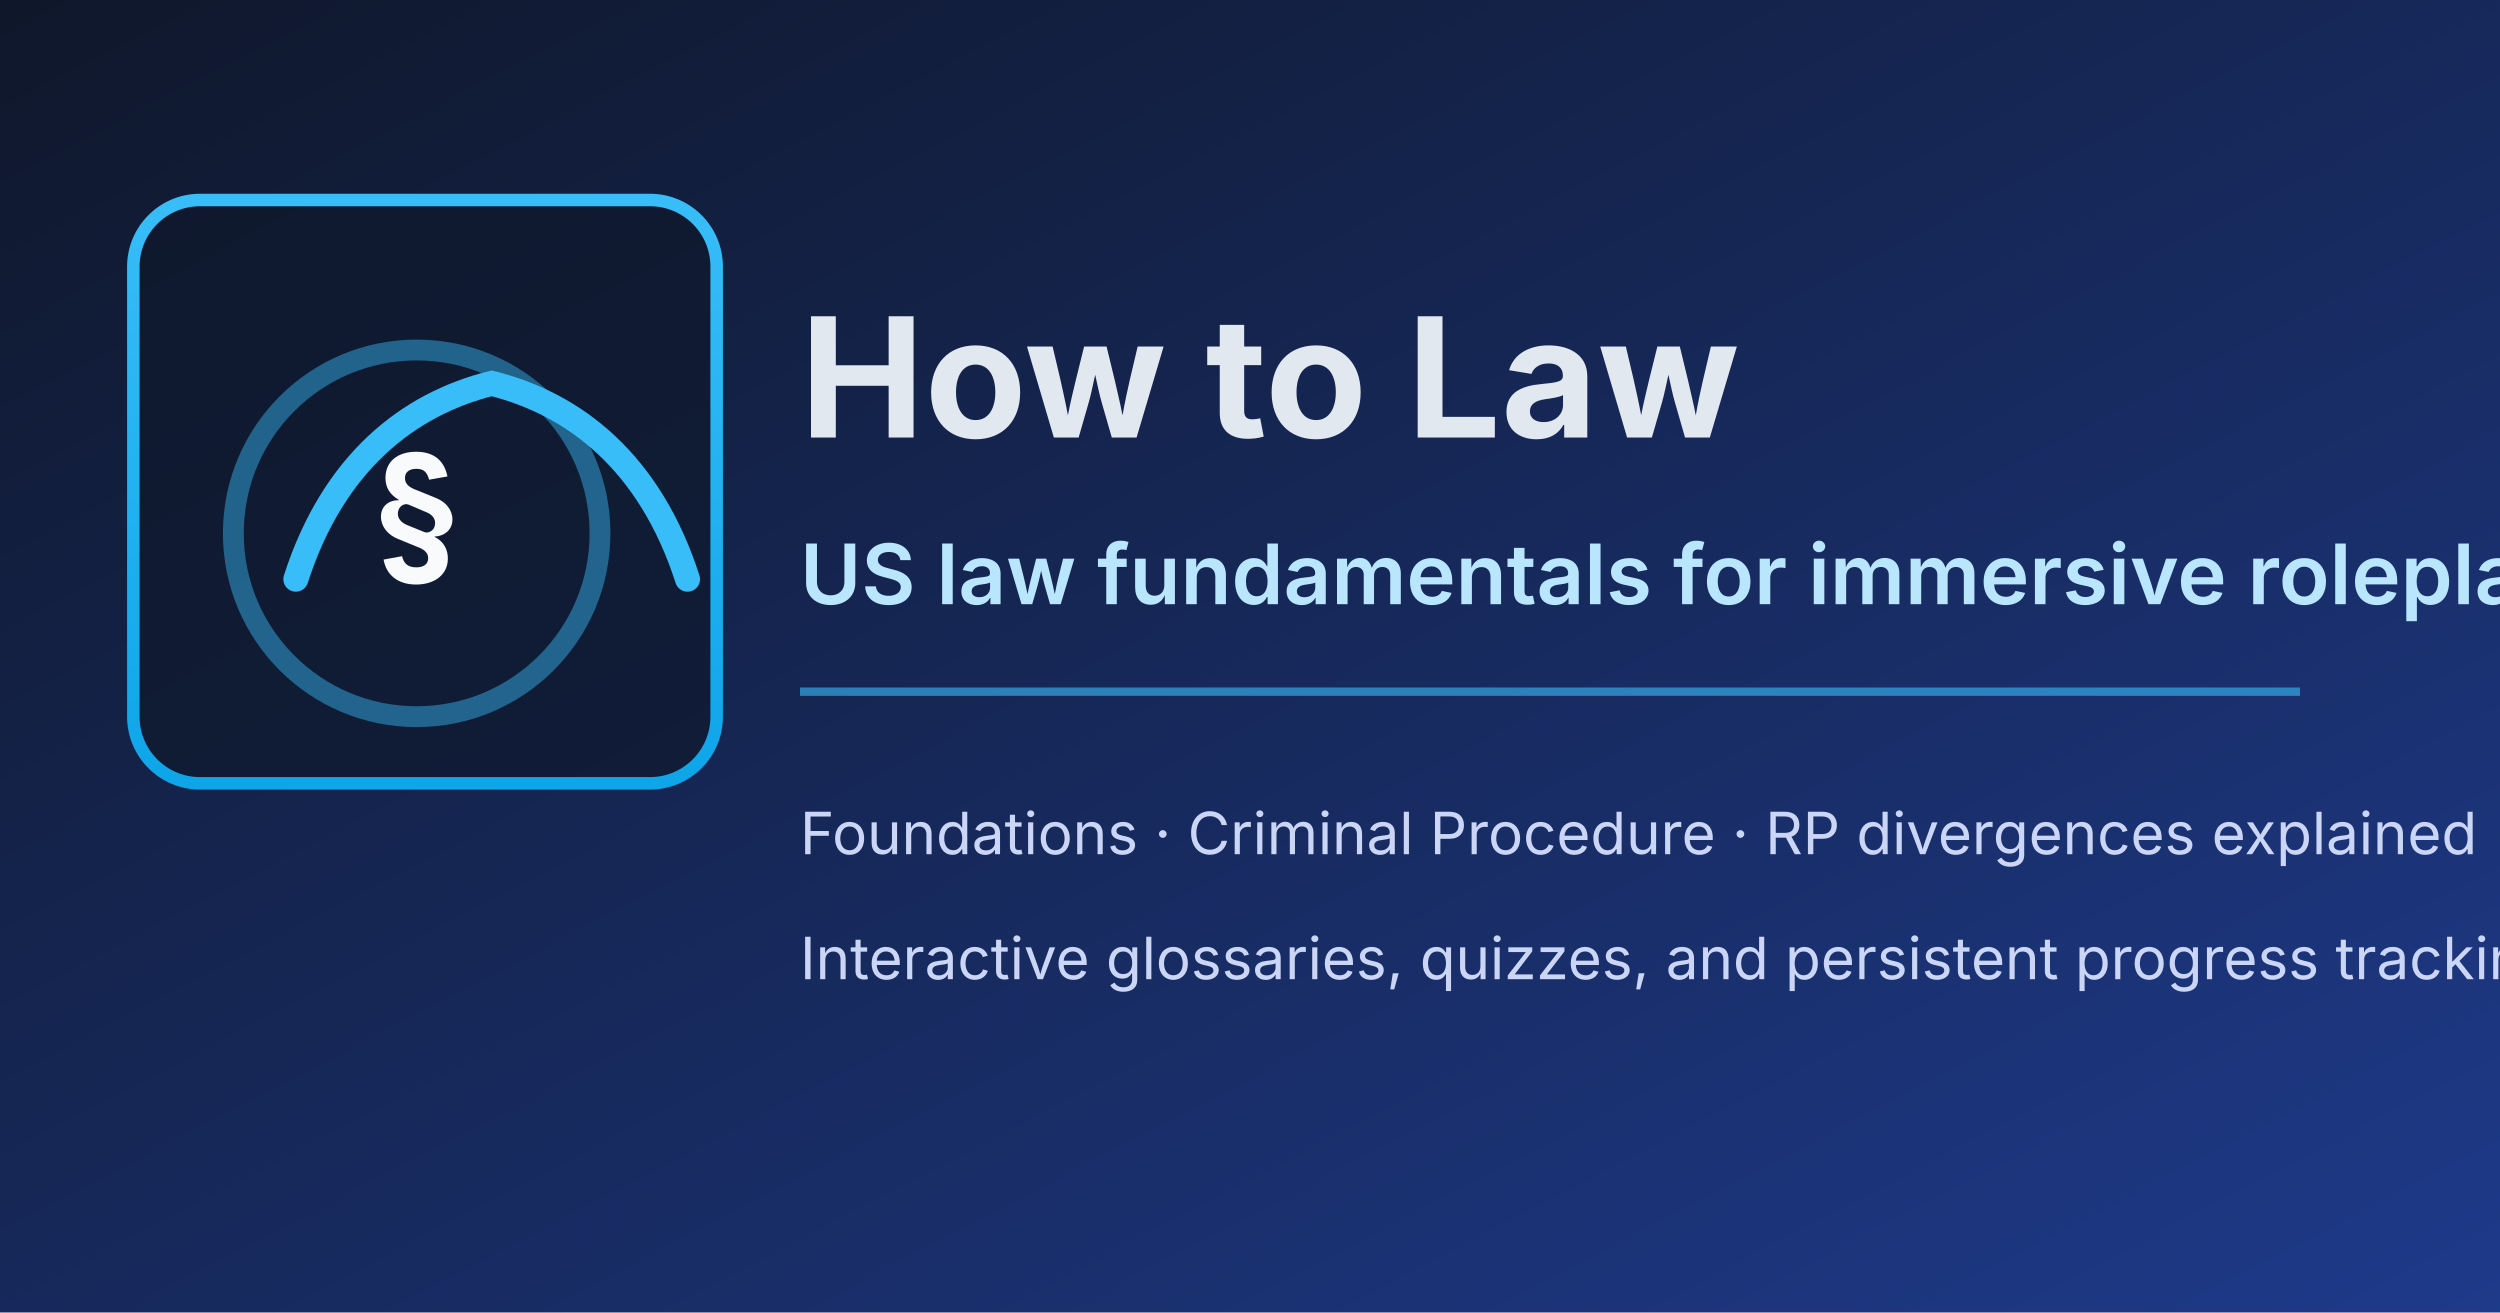
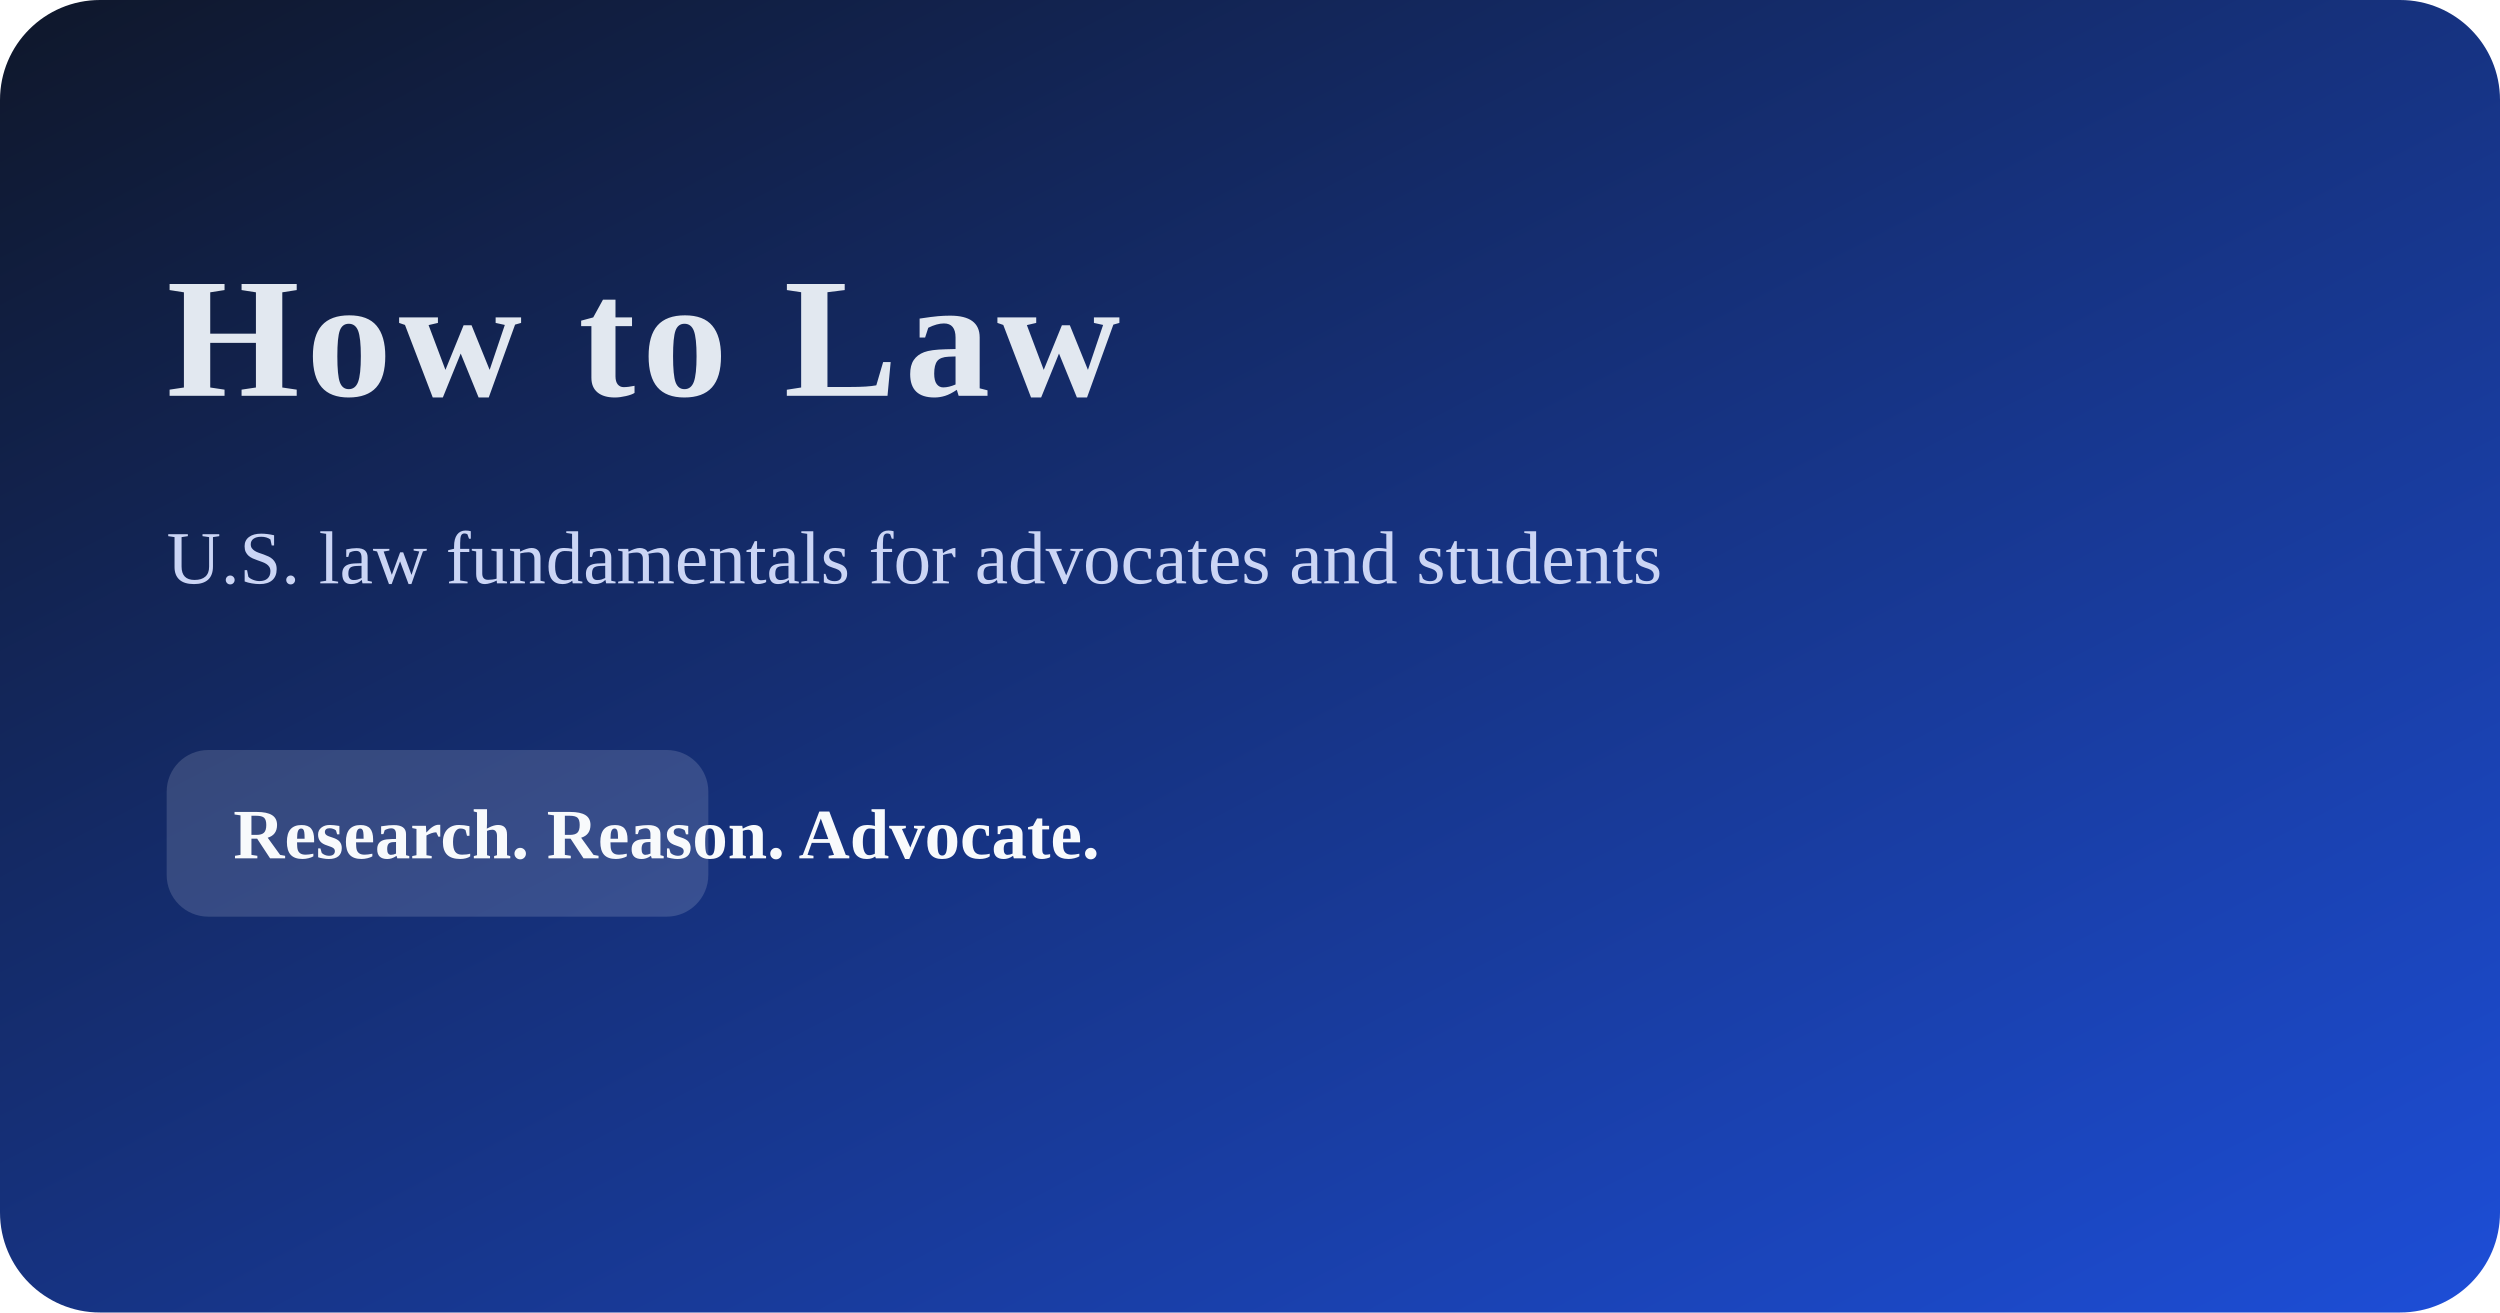
<svg xmlns="http://www.w3.org/2000/svg" viewBox="0 0 1200 630" role="img" aria-labelledby="title desc">
  <defs>
    <linearGradient id="bg" x1="0%" y1="0%" x2="100%" y2="100%">
      <stop offset="0%" stop-color="#0f172a" />
-       <stop offset="100%" stop-color="#1e3a8a" />
-     </linearGradient>
-     <linearGradient id="accent" x1="0%" y1="0%" x2="0%" y2="100%">
-       <stop offset="0%" stop-color="#38bdf8" />
-       <stop offset="100%" stop-color="#0ea5e9" />
+       <stop offset="100%" stop-color="#1d4ed8" />
    </linearGradient>
  </defs>
-   <rect width="1200" height="630" fill="url(#bg)" />
-   <rect x="64" y="96" width="280" height="280" rx="32" fill="rgba(15,23,42,0.65)" stroke="url(#accent)" stroke-width="6" />
-   <g transform="translate(104 160)">
-     <circle cx="96" cy="96" r="88" fill="none" stroke="#38bdf8" stroke-width="10" opacity="0.45" />
-     <path d="M38 118c18-56 54-84 94-94 40 10 76 38 94 94" fill="none" stroke="#38bdf8" stroke-width="12" stroke-linecap="round" />
-     <text x="96" y="110" text-anchor="middle" font-family="'Inter', 'Segoe UI', sans-serif" font-size="72" font-weight="700" fill="#f8fafc">§</text>
+   <rect width="1200" height="630" fill="url(#bg)" rx="48" />
+   <g fill="#e2e8f0">
+     <text x="80" y="190" font-size="82" font-weight="700" letter-spacing="0.04em">How to Law</text>
+     <text x="80" y="280" font-size="36" font-weight="500" fill="#cbd5f5">U.S. law fundamentals for advocates and students</text>
  </g>
-   <text x="384" y="210" font-family="'Inter', 'Segoe UI', sans-serif" font-size="80" font-weight="700" fill="#e2e8f0">How to Law</text>
-   <text x="384" y="290" font-family="'Inter', 'Segoe UI', sans-serif" font-size="40" font-weight="600" fill="#bae6fd">US law fundamentals for immersive roleplay worlds</text>
-   <rect x="384" y="330" width="720" height="4" fill="#38bdf8" opacity="0.6" />
-   <text x="384" y="410" font-family="'Inter', 'Segoe UI', sans-serif" font-size="28" fill="#cbd5f5">Foundations · Criminal Procedure · RP divergences explained</text>
-   <text x="384" y="470" font-family="'Inter', 'Segoe UI', sans-serif" font-size="28" fill="#cbd5f5">Interactive glossaries, quizzes, and persistent progress tracking.</text>
+   <g transform="translate(80 360)">
+     <rect width="260" height="80" rx="20" fill="#f8fafc" opacity="0.15" />
+     <text x="32" y="52" font-size="34" font-weight="600" fill="#f8fafc">Research. Reason. Advocate.</text>
+   </g>
</svg>
